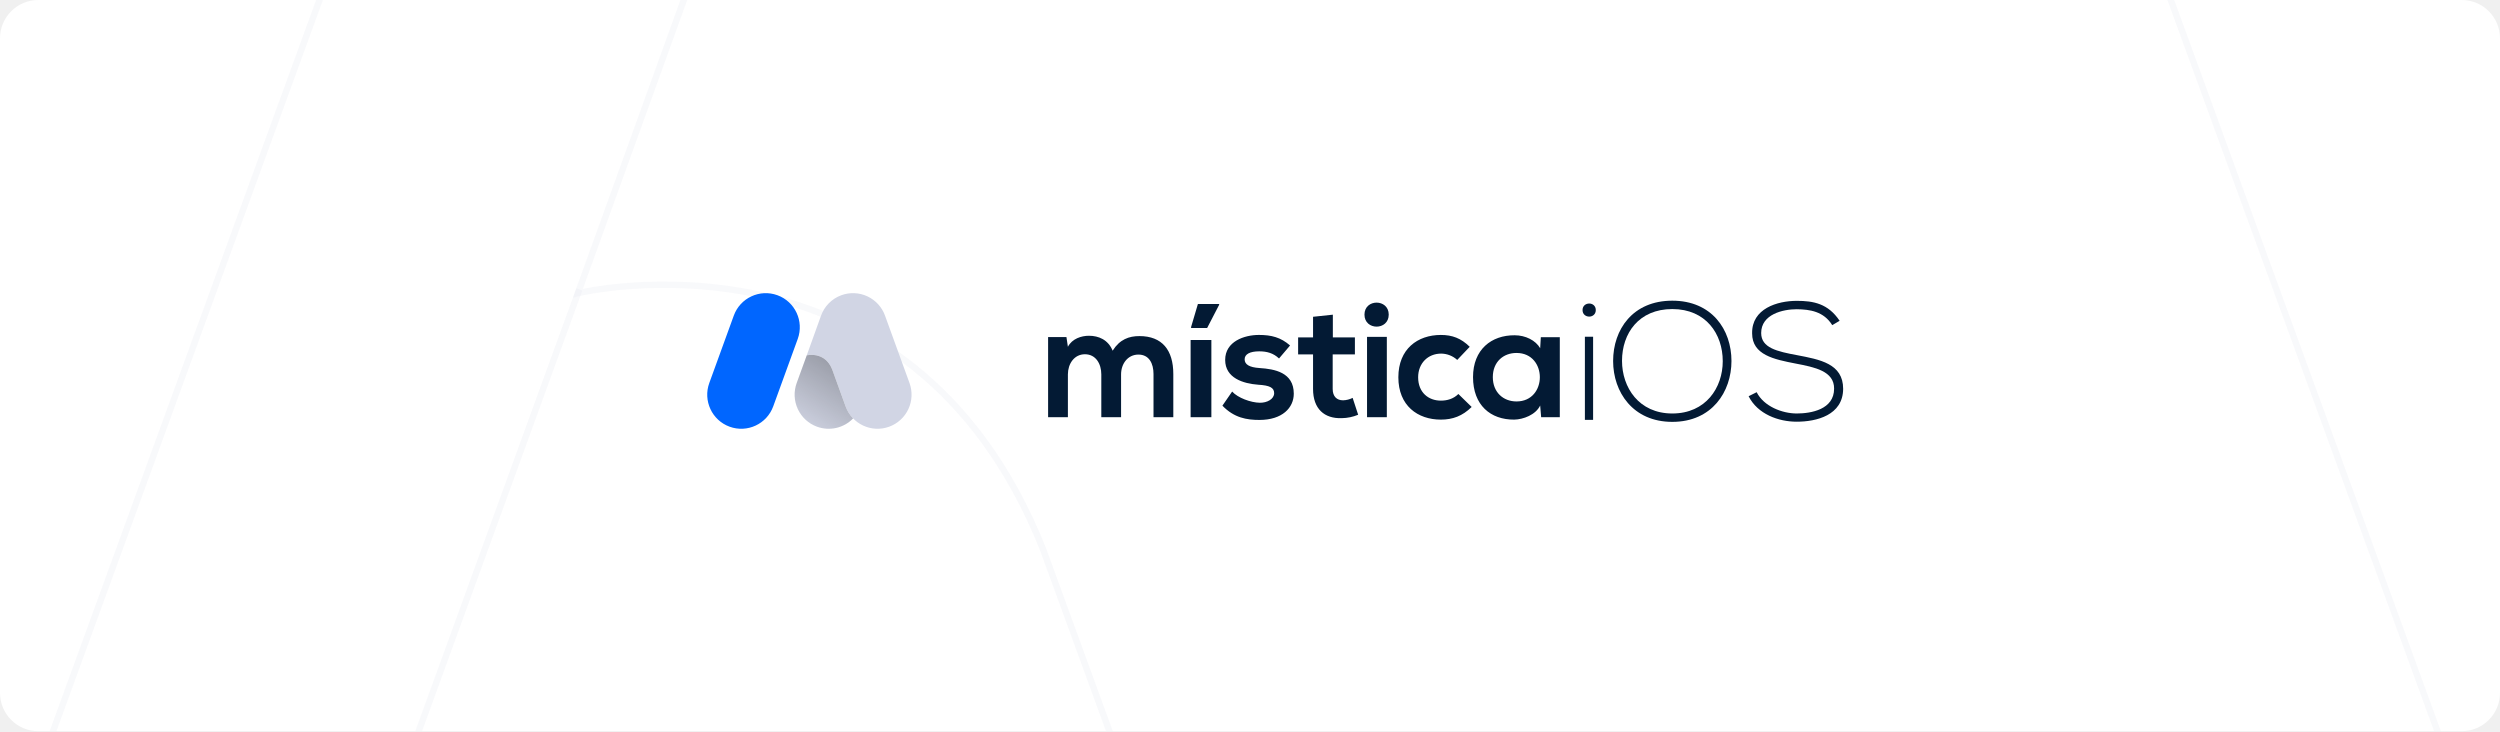
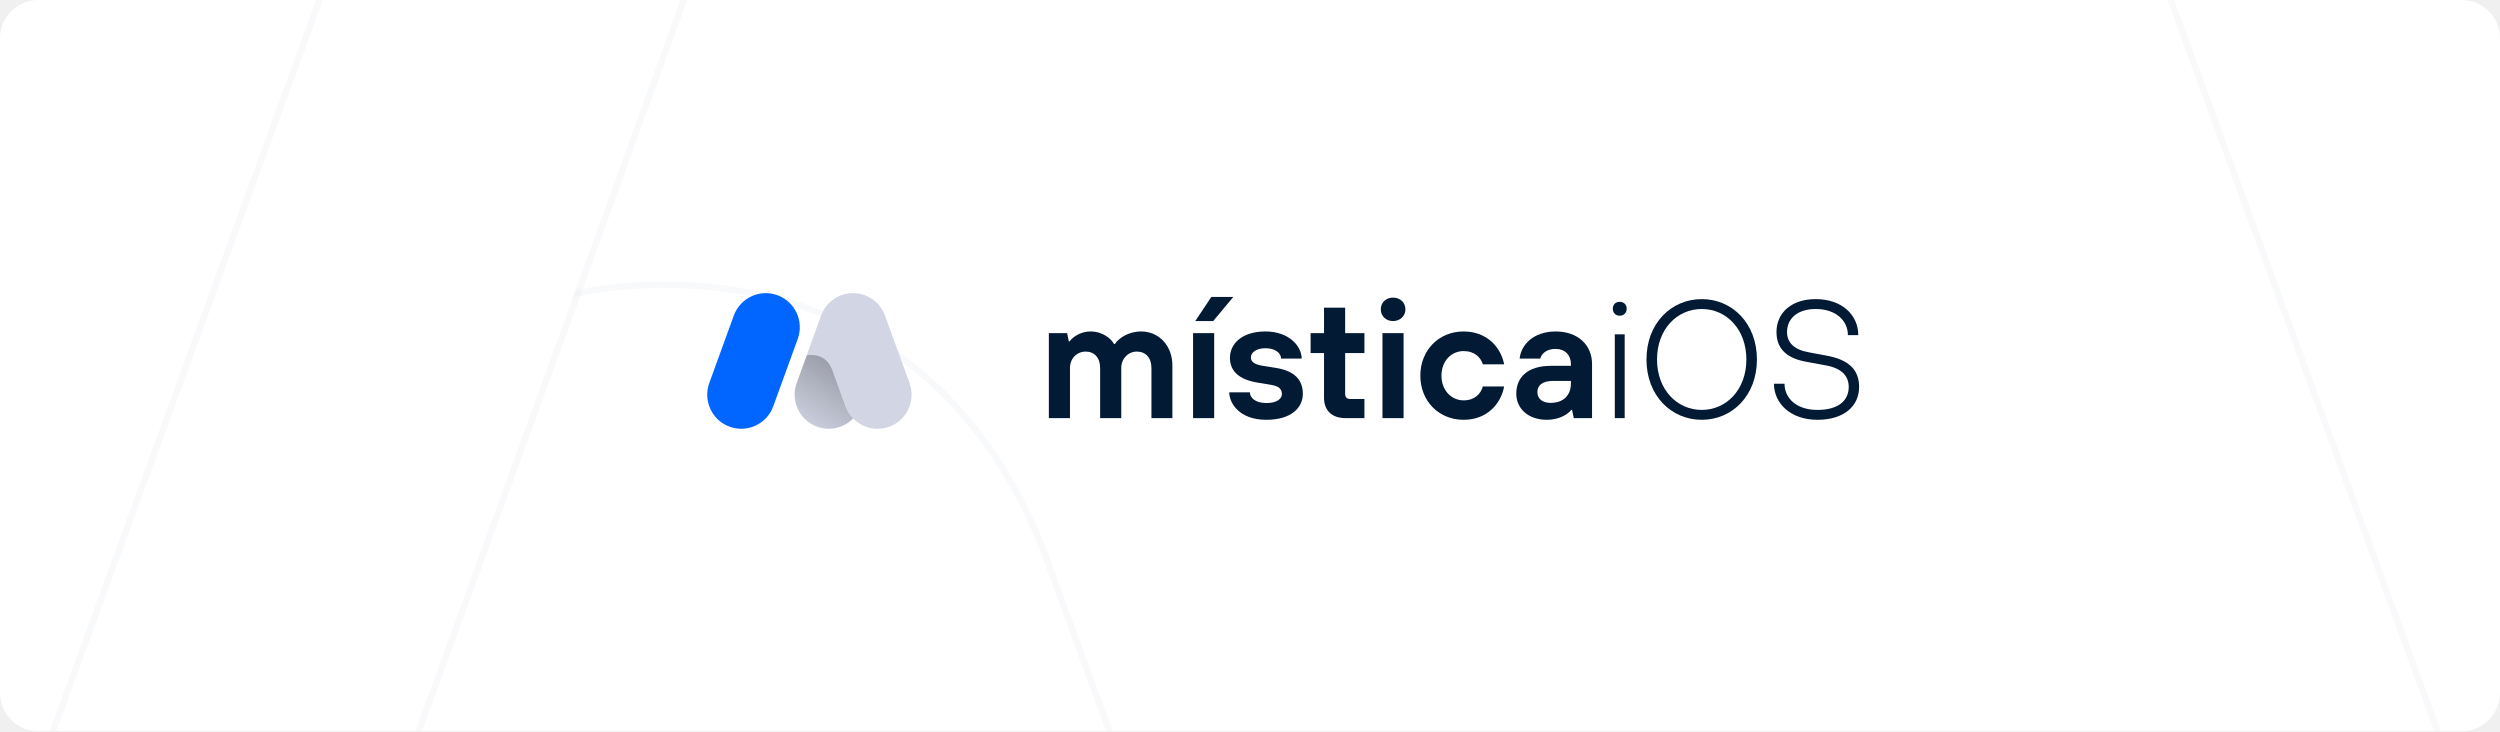
<svg xmlns="http://www.w3.org/2000/svg" width="1566" height="458" viewBox="0 0 1566 458" fill="none">
  <g clip-path="url(#clip0_21_199)">
    <path d="M1566 -173H0V631H1566V-173Z" fill="white" />
    <g opacity="0.5">
      <path opacity="0.3" fill-rule="evenodd" clip-rule="evenodd" d="M202.22 -5.723L-80.446 769.919C-154.594 973.397 -379.862 1078.31 -583.594 1004.25C-787.325 930.186 -892.372 705.199 -818.218 501.725L-535.557 -273.917C-461.404 -477.391 -236.136 -582.307 -32.405 -508.25V-508.245C171.327 -434.189 276.369 -209.197 202.22 -5.723ZM362 183.649C362 183.649 569.341 133.035 653.386 344.138L666.279 379.486L807.705 767.241C881.541 969.674 1105.84 1074.05 1308.7 1000.37C1511.56 926.69 1616.16 702.854 1542.32 500.422L1260.87 -271.239C1187.03 -473.676 962.731 -578.051 759.869 -504.369C643.655 -462.161 559.696 -370.671 523.053 -262.162L362 183.649Z" stroke="#D1D5E4" stroke-width="4" />
      <path opacity="0.3" d="M362.882 181.319L247.623 498.216C173.964 700.733 278.312 924.654 480.682 998.364C629.676 1052.63 790.252 1010.34 894 903.439" stroke="#D1D5E4" stroke-width="4" />
    </g>
-     <path d="M689.86 261.324V234.5C689.86 227.896 686.408 221.904 679.6 221.904C672.896 221.904 668.932 227.904 668.932 234.5V261.324H656.532V211.132H668.016L668.928 217.228C671.572 212.152 677.36 210.32 682.128 210.32C688.128 210.32 694.128 212.76 696.96 219.668C701.432 212.556 707.224 210.524 713.724 210.524C727.948 210.524 734.96 219.26 734.96 234.3V261.324H722.56V234.3C722.56 227.696 719.816 222.108 713.112 222.108C706.408 222.108 702.24 227.896 702.24 234.508V261.332L689.86 261.324ZM745.8 261.324V212.964H758.804V261.324H745.8ZM763.68 190.408H750.372L746.104 204.836V205.444H756.16L763.68 190.916V190.408ZM801.184 224.544C797.628 221.192 793.584 220.076 788.784 220.076C782.892 220.076 779.64 221.904 779.64 225.052C779.64 228.304 782.588 230.132 788.988 230.54C798.436 231.148 810.424 233.284 810.424 246.592C810.424 255.432 803.224 263.052 788.888 263.052C780.96 263.052 773.036 261.732 765.72 254.112L771.816 245.272C775.372 249.232 783.5 252.18 789.088 252.28C793.764 252.384 798.132 249.944 798.132 246.28C798.132 242.824 795.288 241.404 788.176 240.996C778.728 240.284 767.448 236.832 767.448 225.452C767.448 213.852 779.448 209.804 788.58 209.804C796.404 209.804 802.296 211.328 808.088 216.408L801.184 224.544ZM834.896 197.112V211.336H848.712V222.004H834.792V243.644C834.792 248.42 837.436 250.756 841.296 250.756C843.384 250.698 845.433 250.177 847.296 249.232L850.752 259.8C847.499 261.159 844.017 261.882 840.492 261.932C829.62 262.332 822.492 256.144 822.492 243.644V222.004H813.144V211.336H822.492V198.432L834.896 197.112ZM921.852 254.924C916.06 260.612 909.964 262.848 902.548 262.848C888.02 262.848 875.928 254.112 875.928 236.332C875.928 218.552 888.02 209.812 902.548 209.812C909.66 209.812 915.148 211.844 920.632 217.228L912.808 225.46C910.055 222.951 906.476 221.541 902.752 221.496C894.42 221.496 888.324 227.592 888.324 236.332C888.324 245.88 894.828 250.96 902.548 250.96C906.512 250.96 910.472 249.844 913.52 246.796L921.852 254.924ZM965.172 211.236H977.06V261.324H965.376L964.768 254.008C961.92 259.9 954.1 262.748 948.512 262.848C933.676 262.948 922.704 253.804 922.704 236.228C922.704 218.956 934.184 209.916 948.816 210.016C955.52 210.016 961.92 213.168 964.768 218.144L965.172 211.236ZM935.1 236.228C935.1 245.78 941.704 251.468 949.932 251.468C969.44 251.468 969.44 221.092 949.932 221.092C941.704 221.092 935.1 226.68 935.1 236.228Z" fill="#031A34" />
    <g clip-path="url(#clip1_21_199)">
      <path d="M459.647 197.686L444.298 239.924C440.271 251.004 445.975 263.256 457.038 267.289C468.101 271.322 480.334 265.609 484.36 254.529L499.709 212.291C503.735 201.21 498.031 188.959 486.969 184.926C475.906 180.893 463.673 186.606 459.647 197.686Z" fill="#0066FF" />
      <path d="M505.347 222.586C505.347 222.586 516.656 219.816 521.238 231.372L521.948 233.313L529.658 254.537C533.687 265.613 545.916 271.323 556.976 267.292C562.289 265.356 566.616 261.385 569.005 256.253C571.394 251.122 571.65 245.249 569.716 239.928L554.367 197.688C552.436 192.366 548.472 188.03 543.348 185.635C538.224 183.24 532.361 182.982 527.047 184.917C520.949 187.133 516.193 192.014 514.132 198.175L505.347 222.586Z" fill="#D1D5E4" />
      <path d="M529.658 254.529L521.948 233.313L521.243 231.379C516.661 219.824 505.352 222.594 505.352 222.594L499.048 239.926C497.113 245.247 497.369 251.12 499.758 256.252C502.147 261.385 506.475 265.356 511.788 267.292C519.683 270.173 528.53 268.14 534.382 262.1C532.291 259.94 530.68 257.359 529.658 254.529Z" fill="#D1D5E4" />
      <path d="M529.658 254.529L521.948 233.313L521.243 231.379C516.661 219.824 505.352 222.594 505.352 222.594L499.048 239.926C497.113 245.247 497.369 251.12 499.758 256.252C502.147 261.385 506.475 265.356 511.788 267.292C519.683 270.173 528.53 268.14 534.382 262.1C532.291 259.94 530.68 257.359 529.658 254.529Z" fill="url(#paint0_linear_21_199)" fill-opacity="0.4" />
    </g>
-     <path d="M856.312 211.032V261.324H868.712V211.032H856.312Z" fill="#031A34" />
-     <path d="M869.9 197.084C869.9 207.116 854.7 207.116 854.7 197.084C854.7 187.052 869.9 187.048 869.9 197.084Z" fill="#031A34" />
-     <path d="M991.305 194.225C991.305 196.955 993.405 198.32 995.505 198.32C997.5 198.32 999.6 196.955 999.6 194.225C999.6 191.495 997.5 190.13 995.505 190.13C993.405 190.13 991.305 191.495 991.305 194.225ZM992.775 210.92H997.92V263H992.775V210.92Z" fill="#031A34" />
-     <path d="M1047.53 188.345C1022.75 188.345 1010.46 206.405 1010.46 226.145C1010.46 245.57 1022.85 264.26 1047.53 264.26C1072.41 264.26 1084.59 245.36 1084.59 226.145C1084.59 206.405 1072.2 188.345 1047.53 188.345ZM1047.53 193.595C1068.63 193.595 1079.13 209.24 1079.13 226.25C1079.13 242.84 1068.53 259.01 1047.53 259.01C1026.53 259.01 1016.03 242.63 1016.03 226.04C1016.03 208.82 1026.53 193.595 1047.53 193.595Z" fill="#031A34" />
-     <path d="M1147.72 203.675L1152.34 200.945C1145.1 190.13 1135.96 188.45 1125.46 188.45C1113.39 188.45 1097.22 193.28 1097.53 208.82C1097.53 222.365 1111.29 225.095 1124.73 227.72C1136.8 230.03 1148.98 232.445 1148.88 243.47C1148.88 256.49 1134.49 259.01 1125.46 259.01C1116.43 259.01 1104.88 254.6 1100.37 245.675L1095.33 248.195C1101 259.43 1114.02 264.155 1125.46 264.155C1137.75 264.155 1154.44 260.165 1154.55 243.575C1154.55 227.72 1139.85 225.2 1125.67 222.47C1113.28 220.16 1103.2 217.955 1103.2 208.61C1103.2 196.85 1116.85 193.7 1125.46 193.7C1133.76 193.805 1142.37 195.065 1147.72 203.675Z" fill="#031A34" />
+     <path d="M670.23 261.915V230.52C670.23 224.535 674.535 220.23 680.1 220.23C685.455 220.23 689.13 224.01 689.13 230.52V261.915H702.36V230.52C702.36 224.535 706.77 220.23 712.125 220.23C717.585 220.23 721.26 224.01 721.26 230.52V261.915H734.385V228.945C734.385 216.555 725.985 207.63 714.855 207.63C706.665 207.63 700.68 211.935 698.37 215.505H697.845C696.06 212.25 690.915 207.63 683.04 207.63C676.95 207.63 671.91 211.095 670.02 213.825H669.495L668.445 208.68H657V261.915H670.23Z" fill="#031A34" />
+     <path d="M759.937 201.12L772.537 186H758.782L748.702 201.12H759.937ZM760.567 261.915V208.68H747.337V261.915H760.567Z" fill="#031A34" />
+     <path d="M793.217 262.965C808.652 262.965 816.107 255.51 816.107 246.69C816.107 237.66 810.542 232.2 798.992 230.415L790.487 229.05C785.657 228.21 783.557 226.53 783.557 223.905C783.557 221.07 786.497 218.13 792.692 218.13C798.992 218.13 802.457 221.28 802.457 224.64H815.372C815.372 216.975 807.602 207.63 792.692 207.63C777.992 207.63 770.432 215.295 770.432 224.115C770.432 232.62 776.312 237.765 787.652 239.655L795.947 241.02C801.197 241.86 802.982 243.75 802.982 246.795C802.982 249.735 800.042 252.465 793.217 252.465C786.182 252.465 782.927 249 782.927 245.745H770.012C770.012 252.465 776.207 262.965 793.217 262.965Z" fill="#031A34" />
+     <path d="M854.674 261.915V249.945H846.064C843.649 249.945 842.599 248.895 842.599 246.48V221.175H854.674V208.68H842.599V192.72H829.369V208.68H820.969V221.175H829.369V249.21C829.369 257.085 834.199 261.915 842.914 261.915H854.674Z" fill="#031A34" />
+     <path d="M872.59 201.12C877 201.12 880.36 197.97 880.36 193.77C880.36 189.465 877 186.42 872.59 186.42C868.18 186.42 864.925 189.465 864.925 193.77C864.925 197.97 868.18 201.12 872.59 201.12ZM879.205 261.915V208.68H865.975V261.915H879.205Z" fill="#031A34" />
+     <path d="M916.79 262.965C931.7 262.965 940.205 252.78 942.2 242.07H928.865C927.5 246.795 923.72 250.785 916.79 250.785C909.23 250.785 902.93 244.59 902.93 235.35C902.93 226.005 909.23 219.915 916.79 219.915C923.72 219.915 927.5 223.905 928.865 228.21H942.2C940.205 217.815 931.7 207.63 916.79 207.63C901.355 207.63 889.7 219.285 889.7 235.35C889.7 251.31 901.355 262.965 916.79 262.965Z" fill="#031A34" />
+     <path d="M969.01 262.965C976.78 262.965 982.24 259.395 984.235 256.77H984.76L985.81 261.915H997.255V228C997.255 216.24 988.54 207.63 974.47 207.63C960.4 207.63 952.735 216.135 951.895 224.64H964.81C965.545 221.7 968.59 218.55 974.47 218.55C980.245 218.55 984.025 222.435 984.025 228V229.155H971.53C956.83 229.155 949.795 236.4 949.795 246.585C949.795 255.825 957.145 262.965 969.01 262.965ZM971.32 252.36C965.965 252.36 963.025 249.63 963.025 245.535C963.025 241.545 965.965 238.605 972.895 238.605H984.025V240.18C984.025 247.635 979.3 252.36 971.32 252.36Z" fill="#031A34" />
+     <path d="M1014.55 197.76C1017.18 197.76 1018.96 195.975 1018.96 193.35C1018.96 190.83 1017.18 189.045 1014.55 189.045C1012.03 189.045 1010.25 190.83 1010.25 193.35C1010.25 195.975 1012.03 197.76 1014.55 197.76ZM1017.7 261.915V209.415H1011.51V261.915H1017.7Z" fill="#031A34" />
+     <path d="M1066 262.965C1085.11 262.965 1100.54 247.74 1100.54 225.165C1100.54 202.59 1085.11 187.365 1066 187.365C1046.78 187.365 1031.35 202.59 1031.35 225.165C1031.35 247.74 1046.78 262.965 1066 262.965ZM1066 256.77C1050.46 256.77 1037.96 244.065 1037.96 225.165C1037.96 206.265 1050.46 193.56 1066 193.56C1081.43 193.56 1093.93 206.265 1093.93 225.165C1093.93 244.065 1081.43 256.77 1066 256.77Z" fill="#031A34" />
+     <path d="M1138.41 262.965C1155.42 262.965 1164.55 254.145 1164.55 242.385C1164.55 231.885 1158.46 225.375 1144.08 222.75L1132.84 220.65C1123.71 218.97 1119.4 214.56 1119.4 207.945C1119.4 199.86 1125.6 193.56 1137.36 193.56C1150.06 193.56 1157.52 200.91 1157.52 209.94H1164.03C1164.03 197.34 1153.84 187.365 1137.36 187.365C1121.92 187.365 1112.79 196.185 1112.79 207.945C1112.79 218.235 1118.88 224.22 1130.95 226.53L1144.08 228.945C1153.84 230.835 1158.04 235.665 1158.04 242.385C1158.04 250.47 1152.16 256.77 1138.41 256.77C1125.18 256.77 1117.83 249.315 1117.83 240.39H1111.21C1111.21 252.57 1121.5 262.965 1138.41 262.965Z" fill="#031A34" />
  </g>
  <defs>
    <linearGradient id="paint0_linear_21_199" x1="539.172" y1="207.737" x2="500.237" y2="268.651" gradientUnits="userSpaceOnUse">
      <stop />
      <stop offset="1" stop-opacity="0" />
    </linearGradient>
    <clipPath id="clip0_21_199">
      <rect width="1566" height="458" rx="24" fill="white" />
    </clipPath>
    <clipPath id="clip1_21_199">
      <rect width="129.447" height="85.829" fill="white" transform="translate(442.59 183.206)" />
    </clipPath>
  </defs>
</svg>
